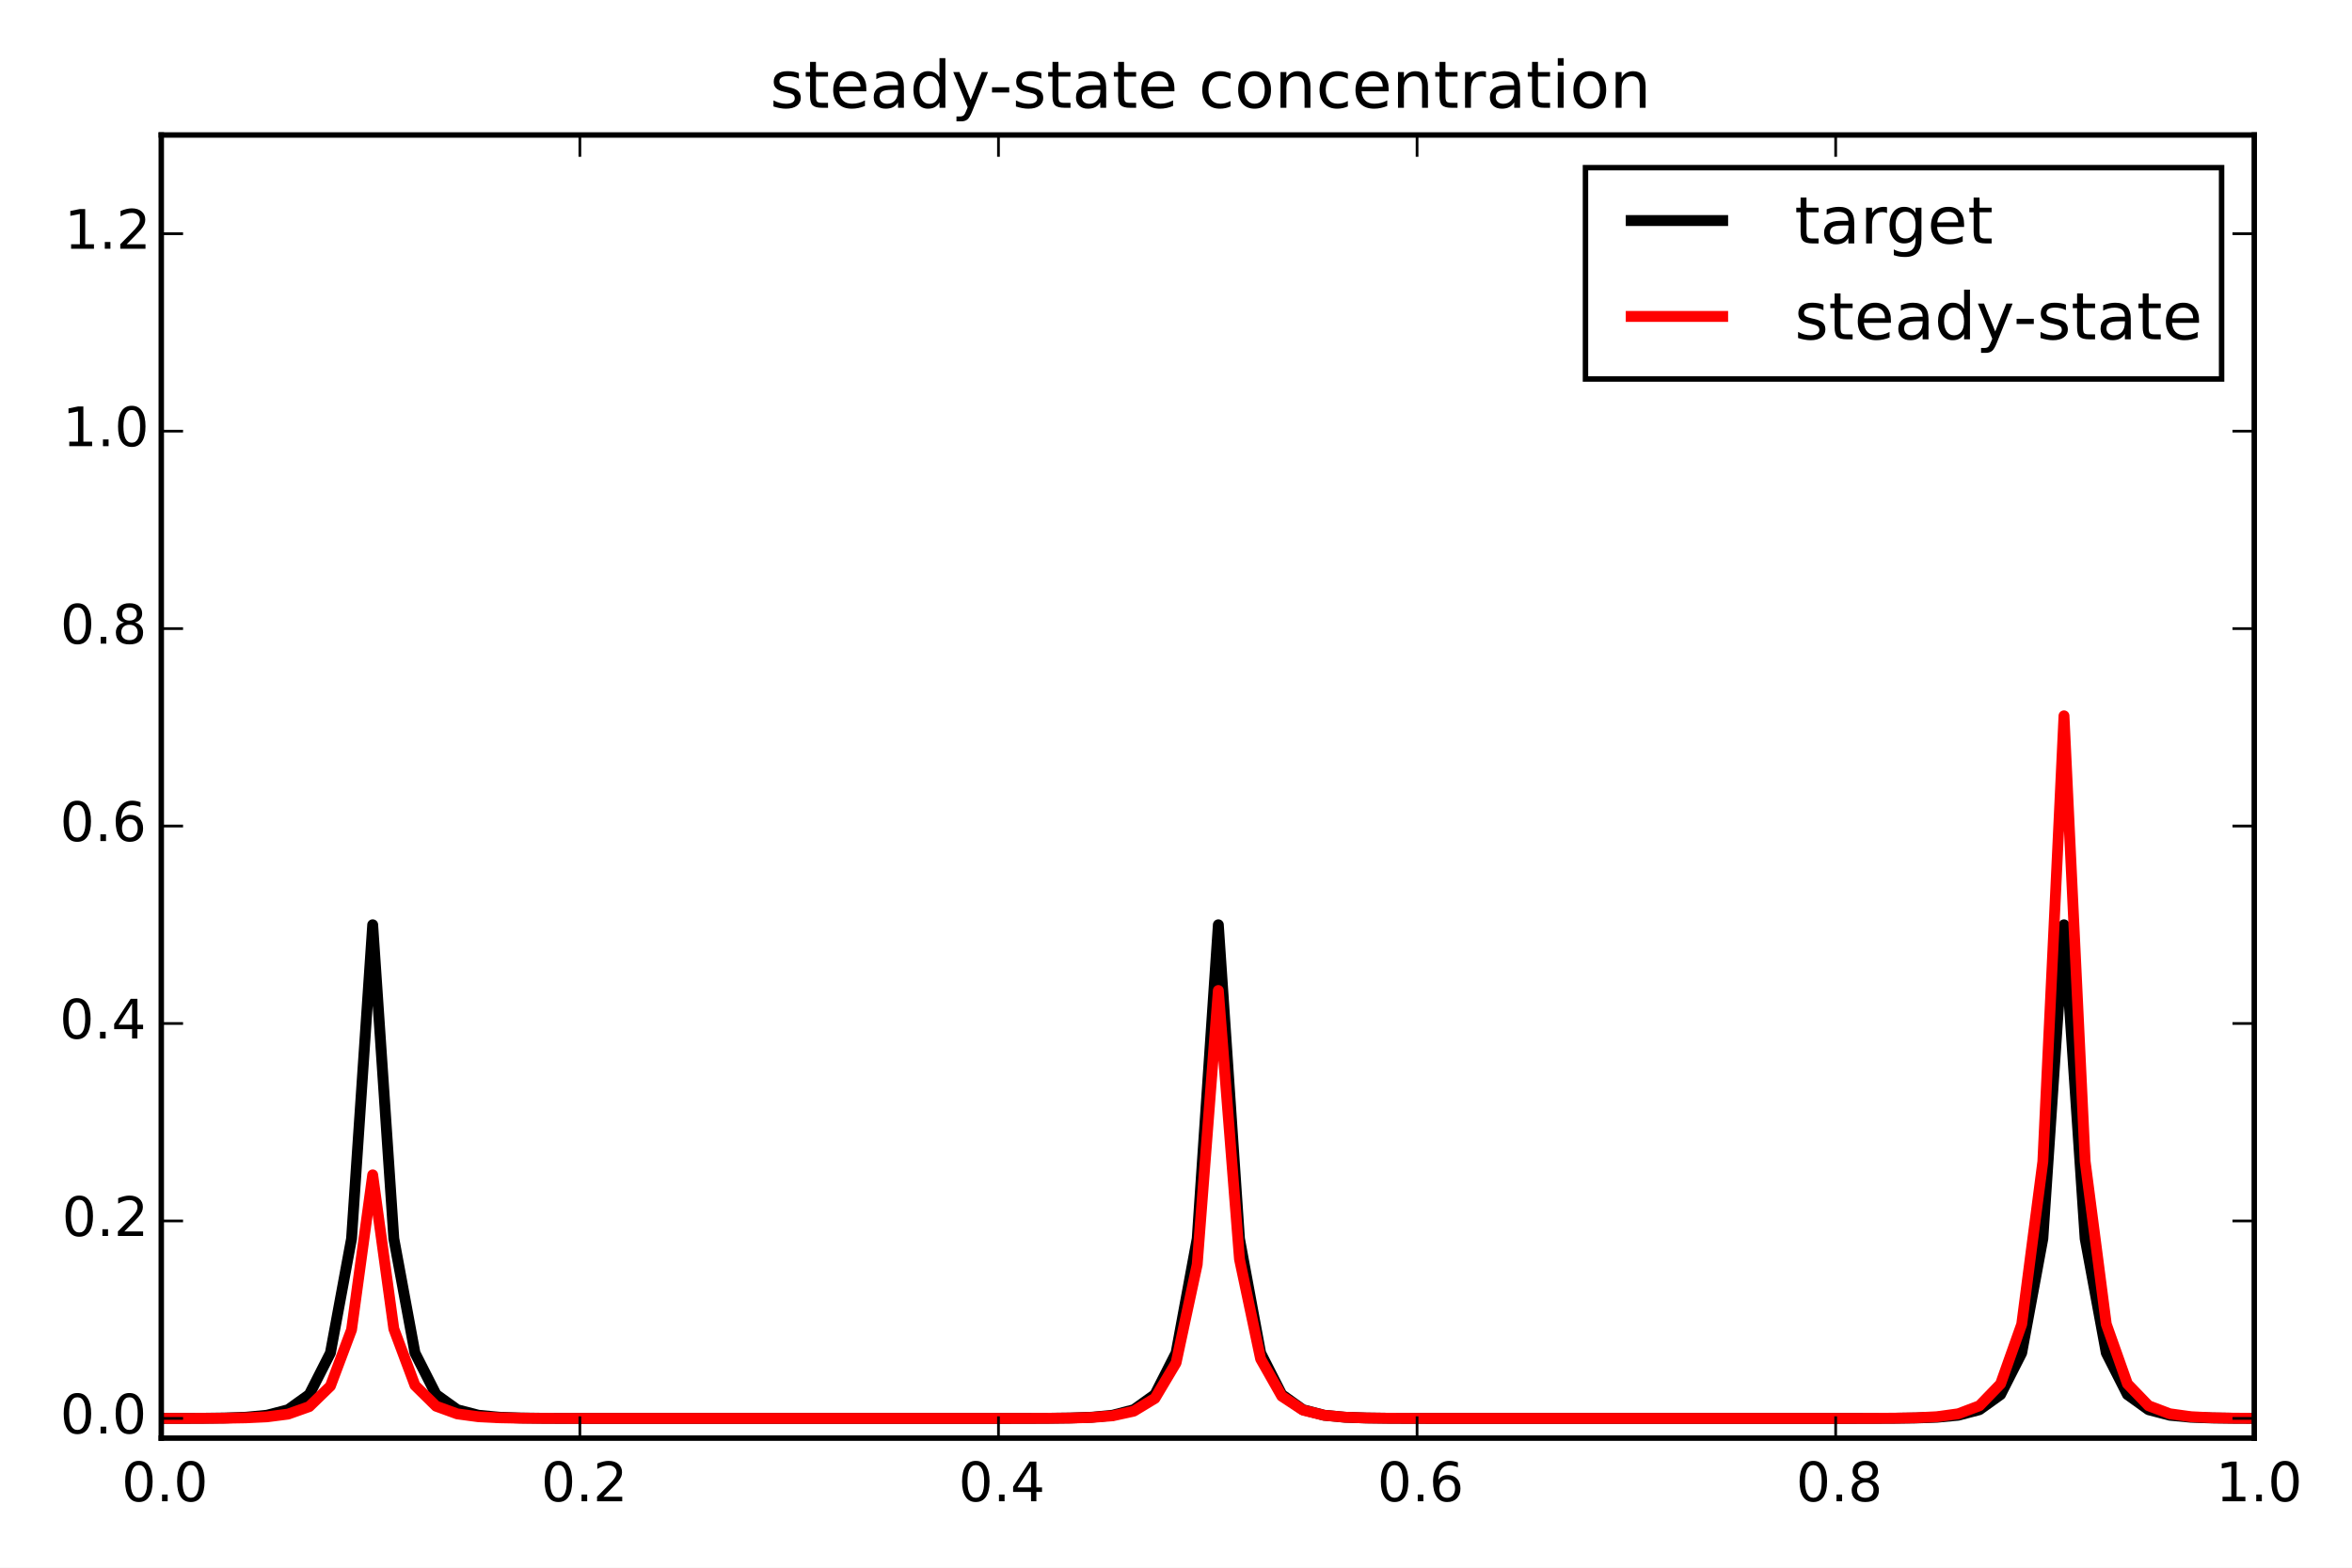
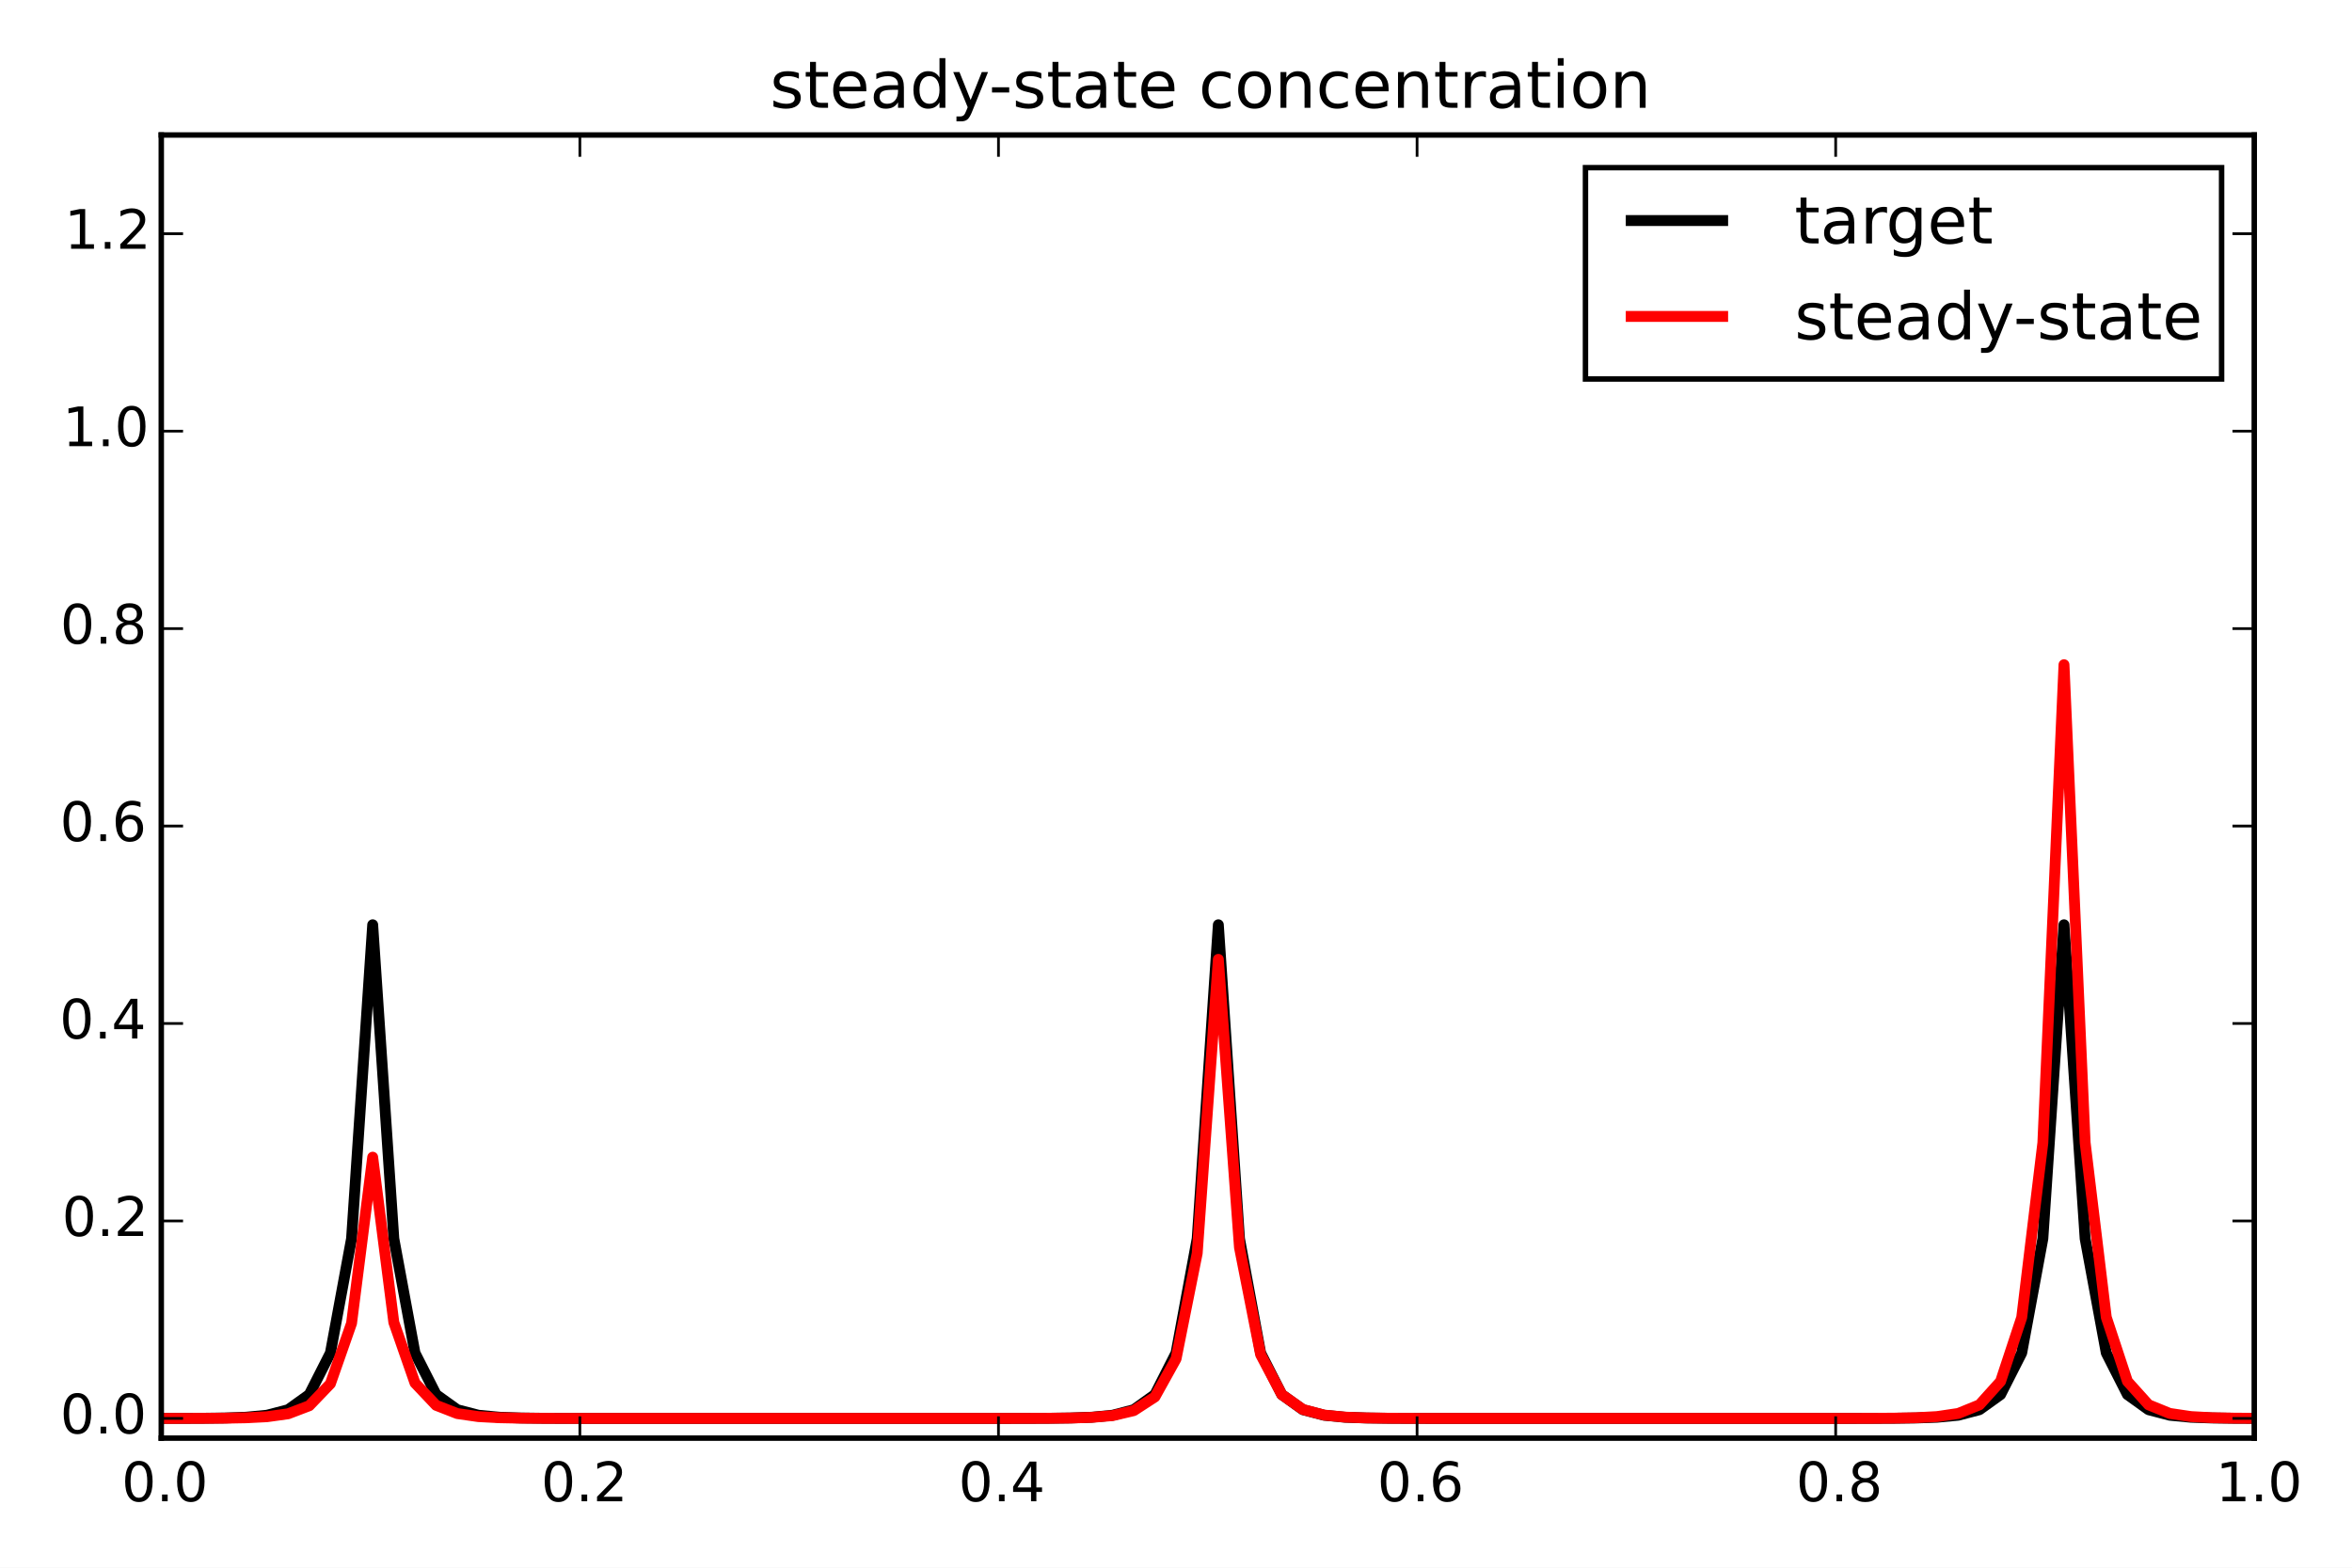
<svg xmlns="http://www.w3.org/2000/svg" xmlns:xlink="http://www.w3.org/1999/xlink" height="288pt" version="1.1" viewBox="0 0 432 288" width="432pt">
  <defs>
    <style type="text/css">
*{stroke-linecap:butt;stroke-linejoin:round;}
  </style>
  </defs>
  <g id="figure_1">
    <g id="patch_1">
      <path d=" M0 288 L432 288 L432 0 L0 0 z " style="fill:#ffffff;" />
    </g>
    <g id="axes_1">
      <g id="patch_2">
        <path d=" M29.622 264.2 L414.049 264.2 L414.049 24.8 L29.622 24.8 z " style="fill:#ffffff;" />
      </g>
      <g id="line2d_1">
        <path clip-path="url(#p29ad35683b)" d=" M29.622 260.569 L33.505 260.563 L37.388 260.545 L41.271 260.496 L45.154 260.361 L49.037 259.992 L52.92 258.978 L56.804 256.193 L60.687 248.546 L64.57 227.548 L68.453 169.891 L72.336 227.548 L76.219 248.546 L80.102 256.193 L83.985 258.978 L87.868 259.992 L91.751 260.361 L95.635 260.496 L99.518 260.545 L103.401 260.563 L107.284 260.569 L111.167 260.571 L115.05 260.572 L118.933 260.573 L122.816 260.573 L126.699 260.573 L130.583 260.573 L134.466 260.573 L138.349 260.573 L142.232 260.573 L146.115 260.573 L149.998 260.573 L153.881 260.573 L157.764 260.573 L161.647 260.573 L165.531 260.573 L169.414 260.573 L173.297 260.573 L177.18 260.572 L181.063 260.571 L184.946 260.569 L188.829 260.563 L192.712 260.545 L196.595 260.496 L200.478 260.361 L204.362 259.992 L208.245 258.978 L212.128 256.193 L216.011 248.546 L219.894 227.548 L223.777 169.891 L227.66 227.548 L231.543 248.546 L235.426 256.193 L239.31 258.978 L243.193 259.992 L247.076 260.361 L250.959 260.496 L254.842 260.545 L258.725 260.563 L262.608 260.569 L266.491 260.571 L270.374 260.572 L274.257 260.573 L278.141 260.573 L282.024 260.573 L285.907 260.573 L289.79 260.573 L293.673 260.573 L297.556 260.573 L301.439 260.573 L305.322 260.573 L309.205 260.573 L313.089 260.573 L316.972 260.573 L320.855 260.573 L324.738 260.573 L328.621 260.573 L332.504 260.572 L336.387 260.571 L340.27 260.569 L344.153 260.563 L348.036 260.545 L351.92 260.496 L355.803 260.361 L359.686 259.992 L363.569 258.978 L367.452 256.193 L371.335 248.546 L375.218 227.548 L379.101 169.891 L382.984 227.548 L386.867 248.546 L390.751 256.193 L394.634 258.978 L398.517 259.992 L402.4 260.361 L406.283 260.496 L410.166 260.545 L414.049 260.563" style="fill:none;stroke:#000000;stroke-linecap:square;stroke-width:2;" />
      </g>
      <g id="line2d_2">
-         <path clip-path="url(#p29ad35683b)" d=" M29.622 260.571 L33.505 260.568 L37.388 260.559 L41.271 260.535 L45.154 260.468 L49.037 260.285 L52.92 259.783 L56.804 258.405 L60.687 254.631 L64.57 244.288 L68.453 215.841 L72.336 244.126 L76.219 254.505 L80.102 258.331 L83.985 259.744 L87.868 260.266 L91.751 260.459 L95.635 260.531 L99.518 260.557 L103.401 260.567 L107.284 260.571 L111.167 260.572 L115.05 260.572 L118.933 260.573 L122.816 260.573 L126.699 260.573 L130.583 260.573 L134.466 260.573 L138.349 260.573 L142.232 260.573 L146.115 260.573 L149.998 260.573 L153.881 260.573 L157.764 260.573 L161.647 260.573 L165.531 260.573 L169.414 260.573 L173.297 260.573 L177.18 260.572 L181.063 260.572 L184.946 260.57 L188.829 260.565 L192.712 260.55 L196.595 260.511 L200.478 260.4 L204.362 260.094 L208.245 259.244 L212.128 256.891 L216.011 250.372 L219.894 232.297 L223.777 181.964 L227.66 231.313 L231.543 249.646 L235.426 256.489 L239.31 259.046 L243.193 260.002 L247.076 260.36 L250.959 260.493 L254.842 260.543 L258.725 260.562 L262.608 260.569 L266.491 260.571 L270.374 260.572 L274.257 260.573 L278.141 260.573 L282.024 260.573 L285.907 260.573 L289.79 260.573 L293.673 260.573 L297.556 260.573 L301.439 260.573 L305.322 260.573 L309.205 260.573 L313.089 260.573 L316.972 260.573 L320.855 260.573 L324.738 260.573 L328.621 260.572 L332.504 260.572 L336.387 260.571 L340.27 260.567 L344.153 260.558 L348.036 260.532 L351.92 260.46 L355.803 260.263 L359.686 259.725 L363.569 258.253 L367.452 254.236 L371.335 243.279 L375.218 213.382 L379.101 131.507 L382.984 213.349 L386.867 243.253 L390.751 254.22 L394.634 258.245 L398.517 259.721 L402.4 260.261 L406.283 260.459 L410.166 260.531 L414.049 260.558" style="fill:none;stroke:#ff0000;stroke-linecap:square;stroke-width:2;" />
+         <path clip-path="url(#p29ad35683b)" d=" M29.622 260.571 L33.505 260.567 L37.388 260.558 L41.271 260.532 L45.154 260.461 L49.037 260.264 L52.92 259.725 L56.804 258.247 L60.687 254.198 L64.57 243.103 L68.453 212.587 L72.336 242.93 L76.219 254.063 L80.102 258.168 L83.985 259.684 L87.868 260.244 L91.751 260.451 L95.635 260.528 L99.518 260.556 L103.401 260.567 L107.284 260.57 L111.167 260.572 L115.05 260.572 L118.933 260.573 L122.816 260.573 L126.699 260.573 L130.583 260.573 L134.466 260.573 L138.349 260.573 L142.232 260.573 L146.115 260.573 L149.998 260.573 L153.881 260.573 L157.764 260.573 L161.647 260.573 L165.531 260.573 L169.414 260.573 L173.297 260.573 L177.18 260.572 L181.063 260.572 L184.946 260.57 L188.829 260.564 L192.712 260.549 L196.595 260.506 L200.478 260.387 L204.362 260.059 L208.245 259.147 L212.128 256.623 L216.011 249.63 L219.894 230.239 L223.777 176.244 L227.66 229.184 L231.543 248.851 L235.426 256.192 L239.31 258.935 L243.193 259.961 L247.076 260.344 L250.959 260.487 L254.842 260.541 L258.725 260.561 L262.608 260.568 L266.491 260.571 L270.374 260.572 L274.257 260.572 L278.141 260.573 L282.024 260.573 L285.907 260.573 L289.79 260.573 L293.673 260.573 L297.556 260.573 L301.439 260.573 L305.322 260.573 L309.205 260.573 L313.089 260.573 L316.972 260.573 L320.855 260.573 L324.738 260.573 L328.621 260.572 L332.504 260.572 L336.387 260.571 L340.27 260.567 L344.153 260.557 L348.036 260.529 L351.92 260.452 L355.803 260.24 L359.686 259.663 L363.569 258.084 L367.452 253.775 L371.335 242.021 L375.218 209.948 L379.101 122.116 L382.984 209.913 L386.867 241.993 L390.751 253.758 L394.634 258.075 L398.517 259.659 L402.4 260.239 L406.283 260.451 L410.166 260.528 L414.049 260.557" style="fill:none;stroke:#ff0000;stroke-linecap:square;stroke-width:2;" />
      </g>
      <g id="patch_3">
        <path d=" M29.622 24.8 L414.049 24.8" style="fill:none;stroke:#000000;stroke-linecap:square;stroke-linejoin:miter;" />
      </g>
      <g id="patch_4">
        <path d=" M414.049 264.2 L414.049 24.8" style="fill:none;stroke:#000000;stroke-linecap:square;stroke-linejoin:miter;" />
      </g>
      <g id="patch_5">
        <path d=" M29.622 264.2 L414.049 264.2" style="fill:none;stroke:#000000;stroke-linecap:square;stroke-linejoin:miter;" />
      </g>
      <g id="patch_6">
        <path d=" M29.622 264.2 L29.622 24.8" style="fill:none;stroke:#000000;stroke-linecap:square;stroke-linejoin:miter;" />
      </g>
      <g id="matplotlib.axis_1">
        <g id="xtick_1">
          <g id="line2d_3">
            <defs>
              <path d=" M0 0 L0 -4" id="m93b0483c22" style="stroke:#000000;stroke-width:0.5;" />
            </defs>
            <g>
              <use style="stroke:#000000;stroke-width:0.5;" x="29.622" xlink:href="#m93b0483c22" y="264.2" />
            </g>
          </g>
          <g id="line2d_4">
            <defs>
              <path d=" M0 0 L0 4" id="m741efc42ff" style="stroke:#000000;stroke-width:0.5;" />
            </defs>
            <g>
              <use style="stroke:#000000;stroke-width:0.5;" x="29.622" xlink:href="#m741efc42ff" y="24.8" />
            </g>
          </g>
          <g id="text_1">
            <defs>
              <path d=" M31.781 66.406 Q24.172 66.406 20.328 58.906 Q16.5 51.422 16.5 36.375 Q16.5 21.391 20.328 13.891 Q24.172 6.391 31.781 6.391 Q39.453 6.391 43.281 13.891 Q47.125 21.391 47.125 36.375 Q47.125 51.422 43.281 58.906 Q39.453 66.406 31.781 66.406 M31.781 74.219 Q44.047 74.219 50.516 64.516 Q56.984 54.828 56.984 36.375 Q56.984 17.969 50.516 8.266 Q44.047 -1.422 31.781 -1.422 Q19.531 -1.422 13.062 8.266 Q6.594 17.969 6.594 36.375 Q6.594 54.828 13.062 64.516 Q19.531 74.219 31.781 74.219" id="BitstreamVeraSans-Roman-30" />
              <path d=" M10.688 12.406 L21 12.406 L21 0 L10.688 0 z " id="BitstreamVeraSans-Roman-2e" />
            </defs>
            <g transform="translate(22.33203 275.7984)scale(0.1 -0.1)">
              <use xlink:href="#BitstreamVeraSans-Roman-30" />
              <use x="63.623" xlink:href="#BitstreamVeraSans-Roman-2e" />
              <use x="95.41" xlink:href="#BitstreamVeraSans-Roman-30" />
            </g>
          </g>
        </g>
        <g id="xtick_2">
          <g id="line2d_5">
            <g>
              <use style="stroke:#000000;stroke-width:0.5;" x="106.507" xlink:href="#m93b0483c22" y="264.2" />
            </g>
          </g>
          <g id="line2d_6">
            <g>
              <use style="stroke:#000000;stroke-width:0.5;" x="106.507" xlink:href="#m741efc42ff" y="24.8" />
            </g>
          </g>
          <g id="text_2">
            <defs>
              <path d=" M19.188 8.297 L53.609 8.297 L53.609 0 L7.328 0 L7.328 8.297 Q12.938 14.109 22.625 23.891 Q32.328 33.688 34.812 36.531 Q39.547 41.844 41.422 45.531 Q43.312 49.219 43.312 52.781 Q43.312 58.594 39.234 62.25 Q35.156 65.922 28.609 65.922 Q23.969 65.922 18.812 64.312 Q13.672 62.703 7.812 59.422 L7.812 69.391 Q13.766 71.781 18.938 73 Q24.125 74.219 28.422 74.219 Q39.75 74.219 46.484 68.547 Q53.219 62.891 53.219 53.422 Q53.219 48.922 51.531 44.891 Q49.859 40.875 45.406 35.406 Q44.188 33.984 37.641 27.219 Q31.109 20.453 19.188 8.297" id="BitstreamVeraSans-Roman-32" />
            </defs>
            <g transform="translate(99.38625 275.7984)scale(0.1 -0.1)">
              <use xlink:href="#BitstreamVeraSans-Roman-30" />
              <use x="63.623" xlink:href="#BitstreamVeraSans-Roman-2e" />
              <use x="95.41" xlink:href="#BitstreamVeraSans-Roman-32" />
            </g>
          </g>
        </g>
        <g id="xtick_3">
          <g id="line2d_7">
            <g>
              <use style="stroke:#000000;stroke-width:0.5;" x="183.393" xlink:href="#m93b0483c22" y="264.2" />
            </g>
          </g>
          <g id="line2d_8">
            <g>
              <use style="stroke:#000000;stroke-width:0.5;" x="183.393" xlink:href="#m741efc42ff" y="24.8" />
            </g>
          </g>
          <g id="text_3">
            <defs>
              <path d=" M37.797 64.312 L12.891 25.391 L37.797 25.391 z  M35.203 72.906 L47.609 72.906 L47.609 25.391 L58.016 25.391 L58.016 17.188 L47.609 17.188 L47.609 0 L37.797 0 L37.797 17.188 L4.891 17.188 L4.891 26.703 z " id="BitstreamVeraSans-Roman-34" />
            </defs>
            <g transform="translate(176.0514 275.7984)scale(0.1 -0.1)">
              <use xlink:href="#BitstreamVeraSans-Roman-30" />
              <use x="63.623" xlink:href="#BitstreamVeraSans-Roman-2e" />
              <use x="95.41" xlink:href="#BitstreamVeraSans-Roman-34" />
            </g>
          </g>
        </g>
        <g id="xtick_4">
          <g id="line2d_9">
            <g>
              <use style="stroke:#000000;stroke-width:0.5;" x="260.278" xlink:href="#m93b0483c22" y="264.2" />
            </g>
          </g>
          <g id="line2d_10">
            <g>
              <use style="stroke:#000000;stroke-width:0.5;" x="260.278" xlink:href="#m741efc42ff" y="24.8" />
            </g>
          </g>
          <g id="text_4">
            <defs>
              <path d=" M33.016 40.375 Q26.375 40.375 22.484 35.828 Q18.609 31.297 18.609 23.391 Q18.609 15.531 22.484 10.953 Q26.375 6.391 33.016 6.391 Q39.656 6.391 43.531 10.953 Q47.406 15.531 47.406 23.391 Q47.406 31.297 43.531 35.828 Q39.656 40.375 33.016 40.375 M52.594 71.297 L52.594 62.312 Q48.875 64.062 45.094 64.984 Q41.312 65.922 37.594 65.922 Q27.828 65.922 22.672 59.328 Q17.531 52.734 16.797 39.406 Q19.672 43.656 24.016 45.922 Q28.375 48.188 33.594 48.188 Q44.578 48.188 50.953 41.516 Q57.328 34.859 57.328 23.391 Q57.328 12.156 50.688 5.359 Q44.047 -1.422 33.016 -1.422 Q20.359 -1.422 13.672 8.266 Q6.984 17.969 6.984 36.375 Q6.984 53.656 15.188 63.938 Q23.391 74.219 37.203 74.219 Q40.922 74.219 44.703 73.484 Q48.484 72.75 52.594 71.297" id="BitstreamVeraSans-Roman-36" />
            </defs>
            <g transform="translate(252.9712 275.7984)scale(0.1 -0.1)">
              <use xlink:href="#BitstreamVeraSans-Roman-30" />
              <use x="63.623" xlink:href="#BitstreamVeraSans-Roman-2e" />
              <use x="95.41" xlink:href="#BitstreamVeraSans-Roman-36" />
            </g>
          </g>
        </g>
        <g id="xtick_5">
          <g id="line2d_11">
            <g>
              <use style="stroke:#000000;stroke-width:0.5;" x="337.164" xlink:href="#m93b0483c22" y="264.2" />
            </g>
          </g>
          <g id="line2d_12">
            <g>
              <use style="stroke:#000000;stroke-width:0.5;" x="337.164" xlink:href="#m741efc42ff" y="24.8" />
            </g>
          </g>
          <g id="text_5">
            <defs>
              <path d=" M31.781 34.625 Q24.75 34.625 20.719 30.859 Q16.703 27.094 16.703 20.516 Q16.703 13.922 20.719 10.156 Q24.75 6.391 31.781 6.391 Q38.812 6.391 42.859 10.172 Q46.922 13.969 46.922 20.516 Q46.922 27.094 42.891 30.859 Q38.875 34.625 31.781 34.625 M21.922 38.812 Q15.578 40.375 12.031 44.719 Q8.5 49.078 8.5 55.328 Q8.5 64.062 14.719 69.141 Q20.953 74.219 31.781 74.219 Q42.672 74.219 48.875 69.141 Q55.078 64.062 55.078 55.328 Q55.078 49.078 51.531 44.719 Q48 40.375 41.703 38.812 Q48.828 37.156 52.797 32.312 Q56.781 27.484 56.781 20.516 Q56.781 9.906 50.312 4.234 Q43.844 -1.422 31.781 -1.422 Q19.734 -1.422 13.25 4.234 Q6.781 9.906 6.781 20.516 Q6.781 27.484 10.781 32.312 Q14.797 37.156 21.922 38.812 M18.312 54.391 Q18.312 48.734 21.844 45.562 Q25.391 42.391 31.781 42.391 Q38.141 42.391 41.719 45.562 Q45.312 48.734 45.312 54.391 Q45.312 60.062 41.719 63.234 Q38.141 66.406 31.781 66.406 Q25.391 66.406 21.844 63.234 Q18.312 60.062 18.312 54.391" id="BitstreamVeraSans-Roman-38" />
            </defs>
            <g transform="translate(329.8841 275.7984)scale(0.1 -0.1)">
              <use xlink:href="#BitstreamVeraSans-Roman-30" />
              <use x="63.623" xlink:href="#BitstreamVeraSans-Roman-2e" />
              <use x="95.41" xlink:href="#BitstreamVeraSans-Roman-38" />
            </g>
          </g>
        </g>
        <g id="xtick_6">
          <g id="line2d_13">
            <g>
              <use style="stroke:#000000;stroke-width:0.5;" x="414.049" xlink:href="#m93b0483c22" y="264.2" />
            </g>
          </g>
          <g id="line2d_14">
            <g>
              <use style="stroke:#000000;stroke-width:0.5;" x="414.049" xlink:href="#m741efc42ff" y="24.8" />
            </g>
          </g>
          <g id="text_6">
            <defs>
              <path d=" M12.406 8.297 L28.516 8.297 L28.516 63.922 L10.984 60.406 L10.984 69.391 L28.422 72.906 L38.281 72.906 L38.281 8.297 L54.391 8.297 L54.391 0 L12.406 0 z " id="BitstreamVeraSans-Roman-31" />
            </defs>
            <g transform="translate(406.9789 275.7984)scale(0.1 -0.1)">
              <use xlink:href="#BitstreamVeraSans-Roman-31" />
              <use x="63.623" xlink:href="#BitstreamVeraSans-Roman-2e" />
              <use x="95.41" xlink:href="#BitstreamVeraSans-Roman-30" />
            </g>
          </g>
        </g>
      </g>
      <g id="matplotlib.axis_2">
        <g id="ytick_1">
          <g id="line2d_15">
            <defs>
              <path d=" M0 0 L4 0" id="m728421d6d4" style="stroke:#000000;stroke-width:0.5;" />
            </defs>
            <g>
              <use style="stroke:#000000;stroke-width:0.5;" x="29.622" xlink:href="#m728421d6d4" y="260.573" />
            </g>
          </g>
          <g id="line2d_16">
            <defs>
              <path d=" M0 0 L-4 0" id="mcb0005524f" style="stroke:#000000;stroke-width:0.5;" />
            </defs>
            <g>
              <use style="stroke:#000000;stroke-width:0.5;" x="414.049" xlink:href="#mcb0005524f" y="260.573" />
            </g>
          </g>
          <g id="text_7">
            <g transform="translate(11.04219 263.3321)scale(0.1 -0.1)">
              <use xlink:href="#BitstreamVeraSans-Roman-30" />
              <use x="63.623" xlink:href="#BitstreamVeraSans-Roman-2e" />
              <use x="95.41" xlink:href="#BitstreamVeraSans-Roman-30" />
            </g>
          </g>
        </g>
        <g id="ytick_2">
          <g id="line2d_17">
            <g>
              <use style="stroke:#000000;stroke-width:0.5;" x="29.622" xlink:href="#m728421d6d4" y="224.3" />
            </g>
          </g>
          <g id="line2d_18">
            <g>
              <use style="stroke:#000000;stroke-width:0.5;" x="414.049" xlink:href="#mcb0005524f" y="224.3" />
            </g>
          </g>
          <g id="text_8">
            <g transform="translate(11.37969 227.0594)scale(0.1 -0.1)">
              <use xlink:href="#BitstreamVeraSans-Roman-30" />
              <use x="63.623" xlink:href="#BitstreamVeraSans-Roman-2e" />
              <use x="95.41" xlink:href="#BitstreamVeraSans-Roman-32" />
            </g>
          </g>
        </g>
        <g id="ytick_3">
          <g id="line2d_19">
            <g>
              <use style="stroke:#000000;stroke-width:0.5;" x="29.622" xlink:href="#m728421d6d4" y="188.027" />
            </g>
          </g>
          <g id="line2d_20">
            <g>
              <use style="stroke:#000000;stroke-width:0.5;" x="414.049" xlink:href="#mcb0005524f" y="188.027" />
            </g>
          </g>
          <g id="text_9">
            <g transform="translate(10.93906 190.7866)scale(0.1 -0.1)">
              <use xlink:href="#BitstreamVeraSans-Roman-30" />
              <use x="63.623" xlink:href="#BitstreamVeraSans-Roman-2e" />
              <use x="95.41" xlink:href="#BitstreamVeraSans-Roman-34" />
            </g>
          </g>
        </g>
        <g id="ytick_4">
          <g id="line2d_21">
            <g>
              <use style="stroke:#000000;stroke-width:0.5;" x="29.622" xlink:href="#m728421d6d4" y="151.755" />
            </g>
          </g>
          <g id="line2d_22">
            <g>
              <use style="stroke:#000000;stroke-width:0.5;" x="414.049" xlink:href="#mcb0005524f" y="151.755" />
            </g>
          </g>
          <g id="text_10">
            <g transform="translate(11.00781 154.5139)scale(0.1 -0.1)">
              <use xlink:href="#BitstreamVeraSans-Roman-30" />
              <use x="63.623" xlink:href="#BitstreamVeraSans-Roman-2e" />
              <use x="95.41" xlink:href="#BitstreamVeraSans-Roman-36" />
            </g>
          </g>
        </g>
        <g id="ytick_5">
          <g id="line2d_23">
            <g>
              <use style="stroke:#000000;stroke-width:0.5;" x="29.622" xlink:href="#m728421d6d4" y="115.482" />
            </g>
          </g>
          <g id="line2d_24">
            <g>
              <use style="stroke:#000000;stroke-width:0.5;" x="414.049" xlink:href="#mcb0005524f" y="115.482" />
            </g>
          </g>
          <g id="text_11">
            <g transform="translate(11.0625 118.2412)scale(0.1 -0.1)">
              <use xlink:href="#BitstreamVeraSans-Roman-30" />
              <use x="63.623" xlink:href="#BitstreamVeraSans-Roman-2e" />
              <use x="95.41" xlink:href="#BitstreamVeraSans-Roman-38" />
            </g>
          </g>
        </g>
        <g id="ytick_6">
          <g id="line2d_25">
            <g>
              <use style="stroke:#000000;stroke-width:0.5;" x="29.622" xlink:href="#m728421d6d4" y="79.209" />
            </g>
          </g>
          <g id="line2d_26">
            <g>
              <use style="stroke:#000000;stroke-width:0.5;" x="414.049" xlink:href="#mcb0005524f" y="79.209" />
            </g>
          </g>
          <g id="text_12">
            <g transform="translate(11.48125 81.96847)scale(0.1 -0.1)">
              <use xlink:href="#BitstreamVeraSans-Roman-31" />
              <use x="63.623" xlink:href="#BitstreamVeraSans-Roman-2e" />
              <use x="95.41" xlink:href="#BitstreamVeraSans-Roman-30" />
            </g>
          </g>
        </g>
        <g id="ytick_7">
          <g id="line2d_27">
            <g>
              <use style="stroke:#000000;stroke-width:0.5;" x="29.622" xlink:href="#m728421d6d4" y="42.936" />
            </g>
          </g>
          <g id="line2d_28">
            <g>
              <use style="stroke:#000000;stroke-width:0.5;" x="414.049" xlink:href="#mcb0005524f" y="42.936" />
            </g>
          </g>
          <g id="text_13">
            <g transform="translate(11.81875 45.69574)scale(0.1 -0.1)">
              <use xlink:href="#BitstreamVeraSans-Roman-31" />
              <use x="63.623" xlink:href="#BitstreamVeraSans-Roman-2e" />
              <use x="95.41" xlink:href="#BitstreamVeraSans-Roman-32" />
            </g>
          </g>
        </g>
      </g>
      <g id="text_14">
        <defs>
          <path id="BitstreamVeraSans-Roman-20" />
          <path d=" M54.891 33.016 L54.891 0 L45.906 0 L45.906 32.719 Q45.906 40.484 42.875 44.328 Q39.844 48.188 33.797 48.188 Q26.516 48.188 22.312 43.547 Q18.109 38.922 18.109 30.906 L18.109 0 L9.078 0 L9.078 54.688 L18.109 54.688 L18.109 46.188 Q21.344 51.125 25.703 53.562 Q30.078 56 35.797 56 Q45.219 56 50.047 50.172 Q54.891 44.344 54.891 33.016" id="BitstreamVeraSans-Roman-6e" />
          <path d=" M41.109 46.297 Q39.594 47.172 37.812 47.578 Q36.031 48 33.891 48 Q26.266 48 22.188 43.047 Q18.109 38.094 18.109 28.812 L18.109 0 L9.078 0 L9.078 54.688 L18.109 54.688 L18.109 46.188 Q20.953 51.172 25.484 53.578 Q30.031 56 36.531 56 Q37.453 56 38.578 55.875 Q39.703 55.766 41.062 55.516 z " id="BitstreamVeraSans-Roman-72" />
          <path d=" M30.609 48.391 Q23.391 48.391 19.188 42.75 Q14.984 37.109 14.984 27.297 Q14.984 17.484 19.156 11.844 Q23.344 6.203 30.609 6.203 Q37.797 6.203 41.984 11.859 Q46.188 17.531 46.188 27.297 Q46.188 37.016 41.984 42.703 Q37.797 48.391 30.609 48.391 M30.609 56 Q42.328 56 49.016 48.375 Q55.719 40.766 55.719 27.297 Q55.719 13.875 49.016 6.219 Q42.328 -1.422 30.609 -1.422 Q18.844 -1.422 12.172 6.219 Q5.516 13.875 5.516 27.297 Q5.516 40.766 12.172 48.375 Q18.844 56 30.609 56" id="BitstreamVeraSans-Roman-6f" />
          <path d=" M9.422 54.688 L18.406 54.688 L18.406 0 L9.422 0 z  M9.422 75.984 L18.406 75.984 L18.406 64.594 L9.422 64.594 z " id="BitstreamVeraSans-Roman-69" />
          <path d=" M4.891 31.391 L31.203 31.391 L31.203 23.391 L4.891 23.391 z " id="BitstreamVeraSans-Roman-2d" />
          <path d=" M32.172 -5.078 Q28.375 -14.844 24.75 -17.812 Q21.141 -20.797 15.094 -20.797 L7.906 -20.797 L7.906 -13.281 L13.188 -13.281 Q16.891 -13.281 18.938 -11.516 Q21 -9.766 23.484 -3.219 L25.094 0.875 L2.984 54.688 L12.5 54.688 L29.594 11.922 L46.688 54.688 L56.203 54.688 z " id="BitstreamVeraSans-Roman-79" />
          <path d=" M56.203 29.594 L56.203 25.203 L14.891 25.203 Q15.484 15.922 20.484 11.062 Q25.484 6.203 34.422 6.203 Q39.594 6.203 44.453 7.469 Q49.312 8.734 54.109 11.281 L54.109 2.781 Q49.266 0.734 44.188 -0.344 Q39.109 -1.422 33.891 -1.422 Q20.797 -1.422 13.156 6.188 Q5.516 13.812 5.516 26.812 Q5.516 40.234 12.766 48.109 Q20.016 56 32.328 56 Q43.359 56 49.781 48.891 Q56.203 41.797 56.203 29.594 M47.219 32.234 Q47.125 39.594 43.094 43.984 Q39.062 48.391 32.422 48.391 Q24.906 48.391 20.391 44.141 Q15.875 39.891 15.188 32.172 z " id="BitstreamVeraSans-Roman-65" />
          <path d=" M45.406 46.391 L45.406 75.984 L54.391 75.984 L54.391 0 L45.406 0 L45.406 8.203 Q42.578 3.328 38.25 0.953 Q33.938 -1.422 27.875 -1.422 Q17.969 -1.422 11.734 6.484 Q5.516 14.406 5.516 27.297 Q5.516 40.188 11.734 48.094 Q17.969 56 27.875 56 Q33.938 56 38.25 53.625 Q42.578 51.266 45.406 46.391 M14.797 27.297 Q14.797 17.391 18.875 11.75 Q22.953 6.109 30.078 6.109 Q37.203 6.109 41.297 11.75 Q45.406 17.391 45.406 27.297 Q45.406 37.203 41.297 42.844 Q37.203 48.484 30.078 48.484 Q22.953 48.484 18.875 42.844 Q14.797 37.203 14.797 27.297" id="BitstreamVeraSans-Roman-64" />
          <path d=" M18.312 70.219 L18.312 54.688 L36.812 54.688 L36.812 47.703 L18.312 47.703 L18.312 18.016 Q18.312 11.328 20.141 9.422 Q21.969 7.516 27.594 7.516 L36.812 7.516 L36.812 0 L27.594 0 Q17.188 0 13.234 3.875 Q9.281 7.766 9.281 18.016 L9.281 47.703 L2.688 47.703 L2.688 54.688 L9.281 54.688 L9.281 70.219 z " id="BitstreamVeraSans-Roman-74" />
          <path d=" M34.281 27.484 Q23.391 27.484 19.188 25 Q14.984 22.516 14.984 16.5 Q14.984 11.719 18.141 8.906 Q21.297 6.109 26.703 6.109 Q34.188 6.109 38.703 11.406 Q43.219 16.703 43.219 25.484 L43.219 27.484 z  M52.203 31.203 L52.203 0 L43.219 0 L43.219 8.297 Q40.141 3.328 35.547 0.953 Q30.953 -1.422 24.312 -1.422 Q15.922 -1.422 10.953 3.297 Q6 8.016 6 15.922 Q6 25.141 12.172 29.828 Q18.359 34.516 30.609 34.516 L43.219 34.516 L43.219 35.406 Q43.219 41.609 39.141 45 Q35.062 48.391 27.688 48.391 Q23 48.391 18.547 47.266 Q14.109 46.141 10.016 43.891 L10.016 52.203 Q14.938 54.109 19.578 55.047 Q24.219 56 28.609 56 Q40.484 56 46.344 49.844 Q52.203 43.703 52.203 31.203" id="BitstreamVeraSans-Roman-61" />
          <path d=" M44.281 53.078 L44.281 44.578 Q40.484 46.531 36.375 47.5 Q32.281 48.484 27.875 48.484 Q21.188 48.484 17.844 46.438 Q14.5 44.391 14.5 40.281 Q14.5 37.156 16.891 35.375 Q19.281 33.594 26.516 31.984 L29.594 31.297 Q39.156 29.25 43.188 25.516 Q47.219 21.781 47.219 15.094 Q47.219 7.469 41.188 3.016 Q35.156 -1.422 24.609 -1.422 Q20.219 -1.422 15.453 -0.562 Q10.688 0.297 5.422 2 L5.422 11.281 Q10.406 8.688 15.234 7.391 Q20.062 6.109 24.812 6.109 Q31.156 6.109 34.562 8.281 Q37.984 10.453 37.984 14.406 Q37.984 18.062 35.516 20.016 Q33.062 21.969 24.703 23.781 L21.578 24.516 Q13.234 26.266 9.516 29.906 Q5.812 33.547 5.812 39.891 Q5.812 47.609 11.281 51.797 Q16.75 56 26.812 56 Q31.781 56 36.172 55.266 Q40.578 54.547 44.281 53.078" id="BitstreamVeraSans-Roman-73" />
          <path d=" M48.781 52.594 L48.781 44.188 Q44.969 46.297 41.141 47.344 Q37.312 48.391 33.406 48.391 Q24.656 48.391 19.812 42.844 Q14.984 37.312 14.984 27.297 Q14.984 17.281 19.812 11.734 Q24.656 6.203 33.406 6.203 Q37.312 6.203 41.141 7.25 Q44.969 8.297 48.781 10.406 L48.781 2.094 Q45.016 0.344 40.984 -0.531 Q36.969 -1.422 32.422 -1.422 Q20.062 -1.422 12.781 6.344 Q5.516 14.109 5.516 27.297 Q5.516 40.672 12.859 48.328 Q20.219 56 33.016 56 Q37.156 56 41.109 55.141 Q45.062 54.297 48.781 52.594" id="BitstreamVeraSans-Roman-63" />
        </defs>
        <g transform="translate(141.4177 19.8)scale(0.12 -0.12)">
          <use xlink:href="#BitstreamVeraSans-Roman-73" />
          <use x="52.1" xlink:href="#BitstreamVeraSans-Roman-74" />
          <use x="91.309" xlink:href="#BitstreamVeraSans-Roman-65" />
          <use x="152.832" xlink:href="#BitstreamVeraSans-Roman-61" />
          <use x="214.111" xlink:href="#BitstreamVeraSans-Roman-64" />
          <use x="277.588" xlink:href="#BitstreamVeraSans-Roman-79" />
          <use x="335.018" xlink:href="#BitstreamVeraSans-Roman-2d" />
          <use x="371.102" xlink:href="#BitstreamVeraSans-Roman-73" />
          <use x="423.201" xlink:href="#BitstreamVeraSans-Roman-74" />
          <use x="462.41" xlink:href="#BitstreamVeraSans-Roman-61" />
          <use x="523.689" xlink:href="#BitstreamVeraSans-Roman-74" />
          <use x="562.898" xlink:href="#BitstreamVeraSans-Roman-65" />
          <use x="624.422" xlink:href="#BitstreamVeraSans-Roman-20" />
          <use x="656.209" xlink:href="#BitstreamVeraSans-Roman-63" />
          <use x="711.189" xlink:href="#BitstreamVeraSans-Roman-6f" />
          <use x="772.371" xlink:href="#BitstreamVeraSans-Roman-6e" />
          <use x="835.75" xlink:href="#BitstreamVeraSans-Roman-63" />
          <use x="890.73" xlink:href="#BitstreamVeraSans-Roman-65" />
          <use x="952.254" xlink:href="#BitstreamVeraSans-Roman-6e" />
          <use x="1015.633" xlink:href="#BitstreamVeraSans-Roman-74" />
          <use x="1054.842" xlink:href="#BitstreamVeraSans-Roman-72" />
          <use x="1095.955" xlink:href="#BitstreamVeraSans-Roman-61" />
          <use x="1157.234" xlink:href="#BitstreamVeraSans-Roman-74" />
          <use x="1196.443" xlink:href="#BitstreamVeraSans-Roman-69" />
          <use x="1224.227" xlink:href="#BitstreamVeraSans-Roman-6f" />
          <use x="1285.408" xlink:href="#BitstreamVeraSans-Roman-6e" />
        </g>
      </g>
      <g id="legend_1">
        <g id="patch_7">
          <path d=" M291.209 69.627 L408.049 69.627 L408.049 30.8 L291.209 30.8 z " style="fill:#ffffff;stroke:#000000;stroke-linejoin:miter;" />
        </g>
        <g id="line2d_29">
          <path d=" M299.609 40.518 L316.409 40.518" style="fill:none;stroke:#000000;stroke-linecap:square;stroke-width:2;" />
        </g>
        <g id="line2d_30" />
        <g id="text_15">
          <defs>
            <path d=" M45.406 27.984 Q45.406 37.75 41.375 43.109 Q37.359 48.484 30.078 48.484 Q22.859 48.484 18.828 43.109 Q14.797 37.75 14.797 27.984 Q14.797 18.266 18.828 12.891 Q22.859 7.516 30.078 7.516 Q37.359 7.516 41.375 12.891 Q45.406 18.266 45.406 27.984 M54.391 6.781 Q54.391 -7.172 48.188 -13.984 Q42 -20.797 29.203 -20.797 Q24.469 -20.797 20.266 -20.094 Q16.062 -19.391 12.109 -17.922 L12.109 -9.188 Q16.062 -11.328 19.922 -12.344 Q23.781 -13.375 27.781 -13.375 Q36.625 -13.375 41.016 -8.766 Q45.406 -4.156 45.406 5.172 L45.406 9.625 Q42.625 4.781 38.281 2.391 Q33.938 0 27.875 0 Q17.828 0 11.672 7.656 Q5.516 15.328 5.516 27.984 Q5.516 40.672 11.672 48.328 Q17.828 56 27.875 56 Q33.938 56 38.281 53.609 Q42.625 51.219 45.406 46.391 L45.406 54.688 L54.391 54.688 z " id="BitstreamVeraSans-Roman-67" />
          </defs>
          <g transform="translate(329.6086 44.71813)scale(0.12 -0.12)">
            <use xlink:href="#BitstreamVeraSans-Roman-74" />
            <use x="39.209" xlink:href="#BitstreamVeraSans-Roman-61" />
            <use x="100.488" xlink:href="#BitstreamVeraSans-Roman-72" />
            <use x="139.852" xlink:href="#BitstreamVeraSans-Roman-67" />
            <use x="203.328" xlink:href="#BitstreamVeraSans-Roman-65" />
            <use x="264.852" xlink:href="#BitstreamVeraSans-Roman-74" />
          </g>
        </g>
        <g id="line2d_31">
          <path d=" M299.609 58.132 L316.409 58.132" style="fill:none;stroke:#ff0000;stroke-linecap:square;stroke-width:2;" />
        </g>
        <g id="line2d_32" />
        <g id="text_16">
          <g transform="translate(329.6086 62.33187)scale(0.12 -0.12)">
            <use xlink:href="#BitstreamVeraSans-Roman-73" />
            <use x="52.1" xlink:href="#BitstreamVeraSans-Roman-74" />
            <use x="91.309" xlink:href="#BitstreamVeraSans-Roman-65" />
            <use x="152.832" xlink:href="#BitstreamVeraSans-Roman-61" />
            <use x="214.111" xlink:href="#BitstreamVeraSans-Roman-64" />
            <use x="277.588" xlink:href="#BitstreamVeraSans-Roman-79" />
            <use x="335.018" xlink:href="#BitstreamVeraSans-Roman-2d" />
            <use x="371.102" xlink:href="#BitstreamVeraSans-Roman-73" />
            <use x="423.201" xlink:href="#BitstreamVeraSans-Roman-74" />
            <use x="462.41" xlink:href="#BitstreamVeraSans-Roman-61" />
            <use x="523.689" xlink:href="#BitstreamVeraSans-Roman-74" />
            <use x="562.898" xlink:href="#BitstreamVeraSans-Roman-65" />
          </g>
        </g>
      </g>
    </g>
  </g>
  <defs>
    <clipPath id="p29ad35683b">
      <rect height="239.4" width="384.427" x="29.622" y="24.8" />
    </clipPath>
  </defs>
</svg>
